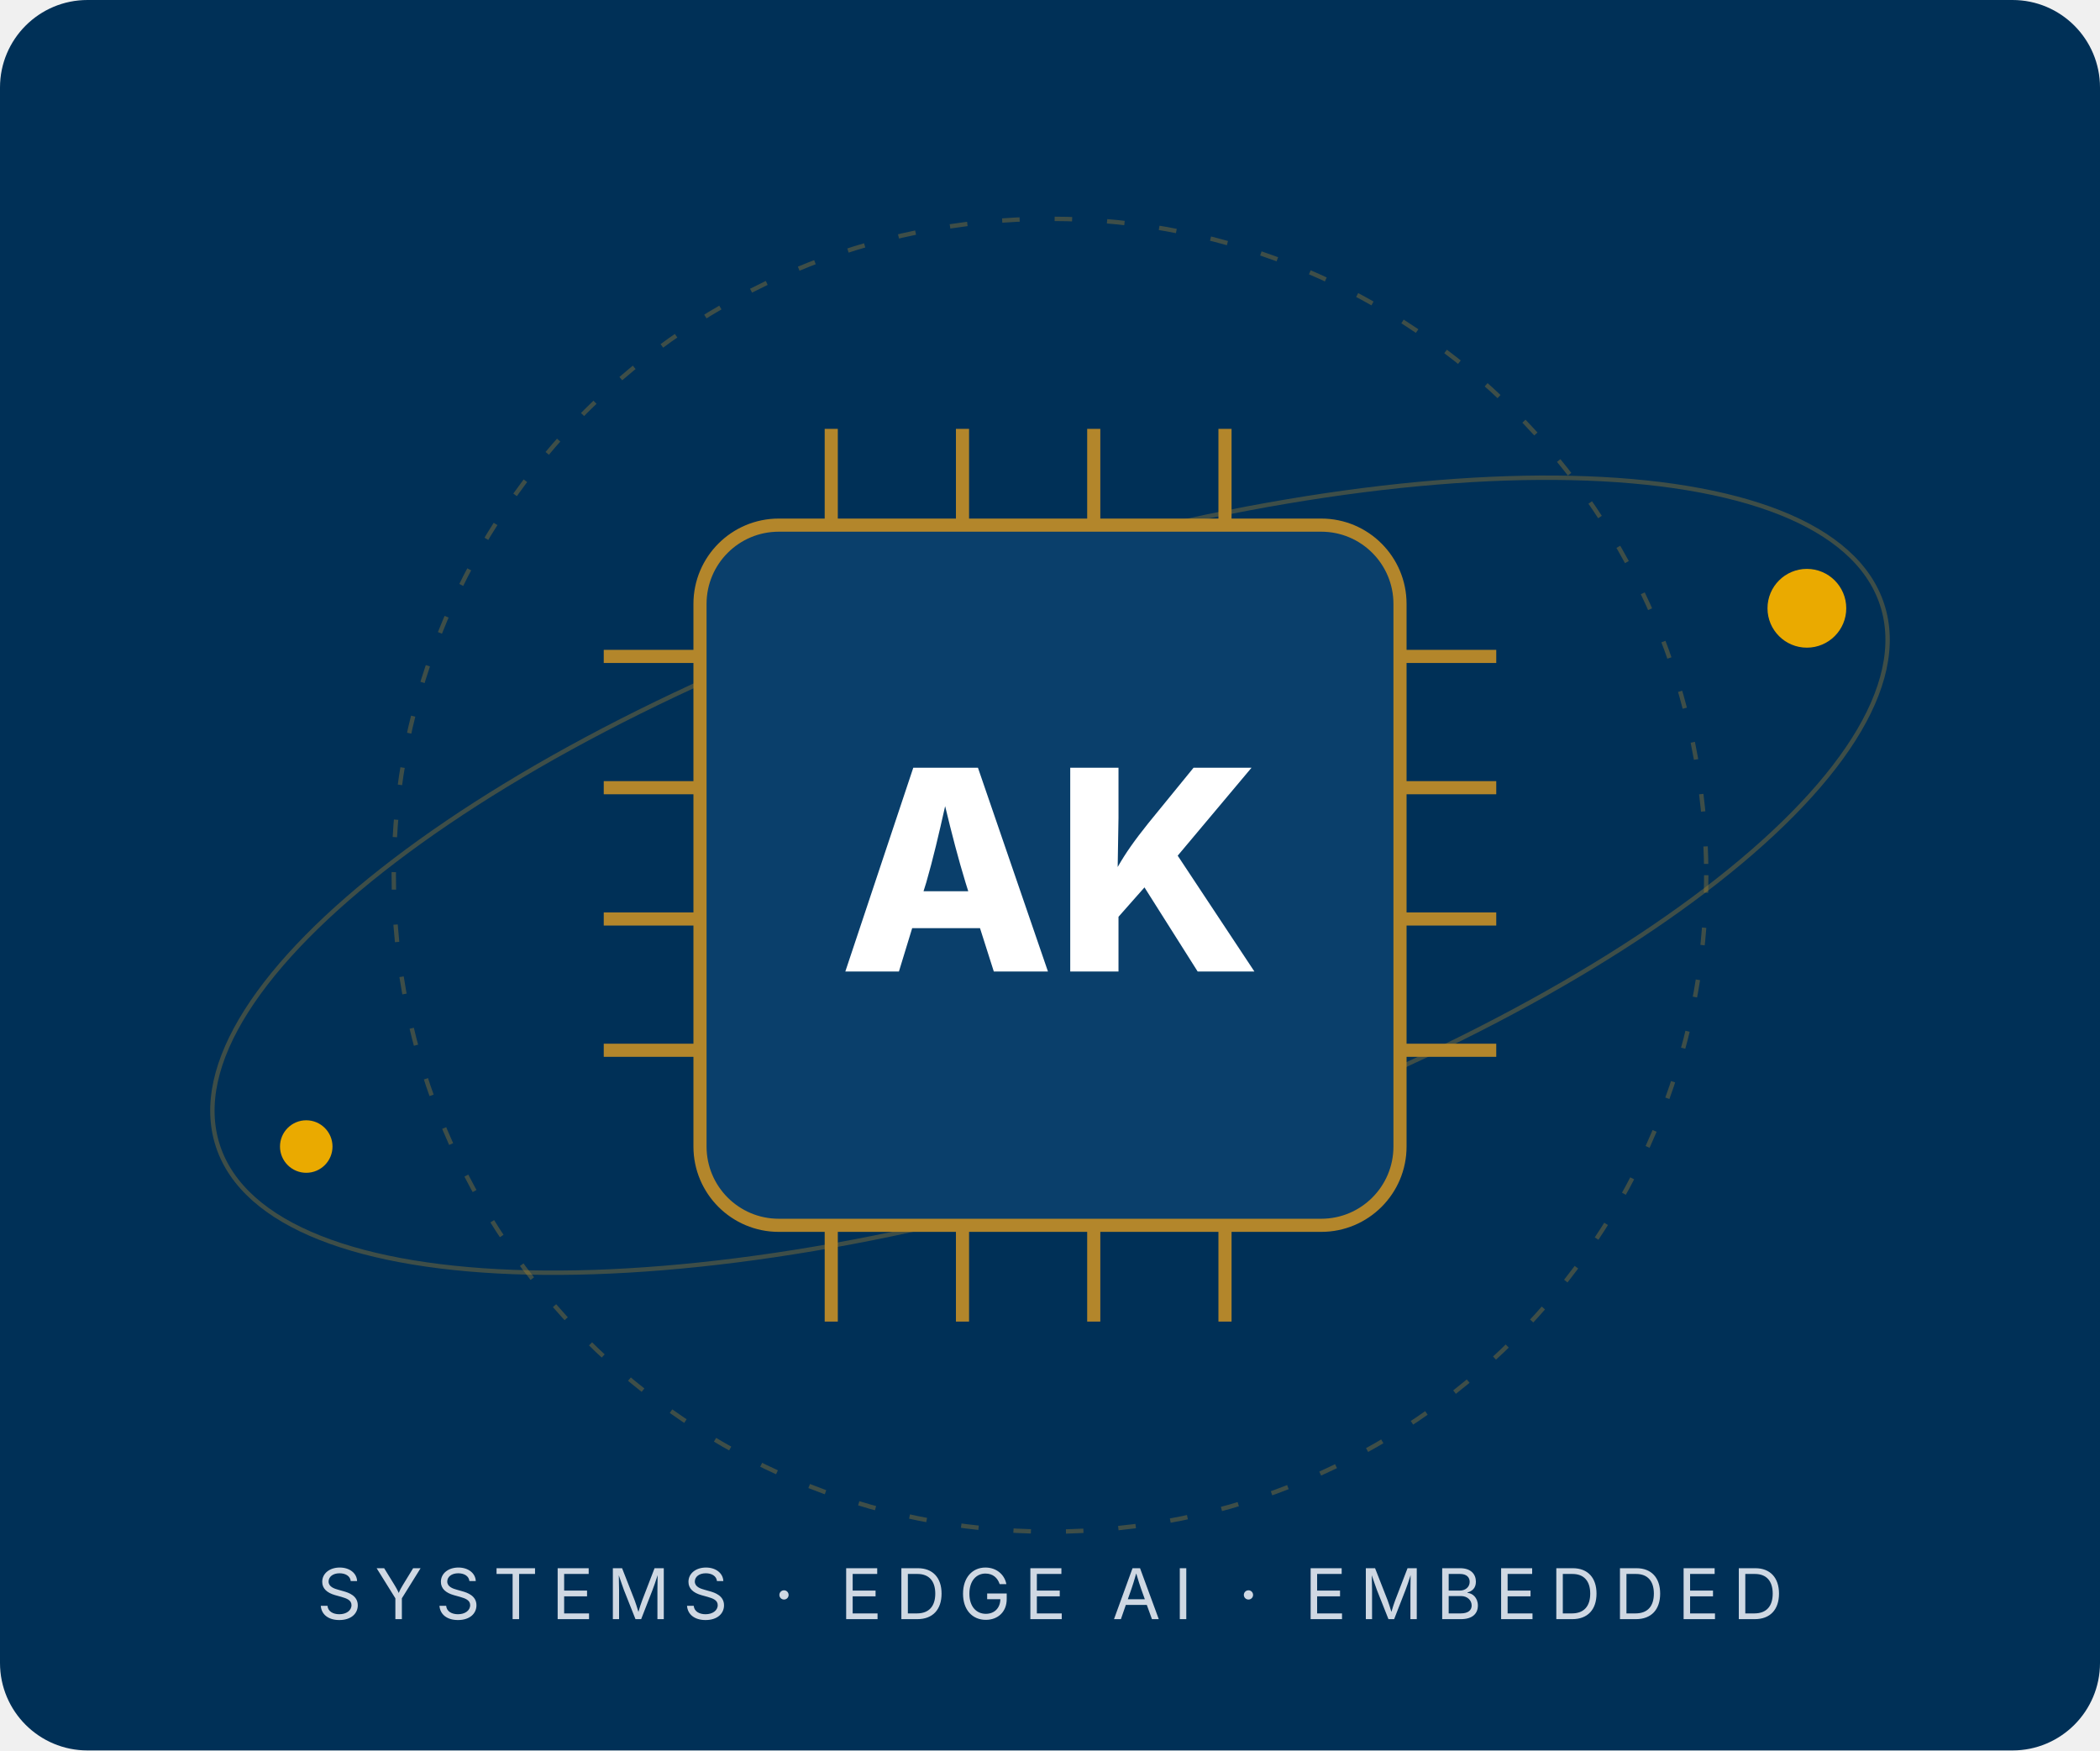
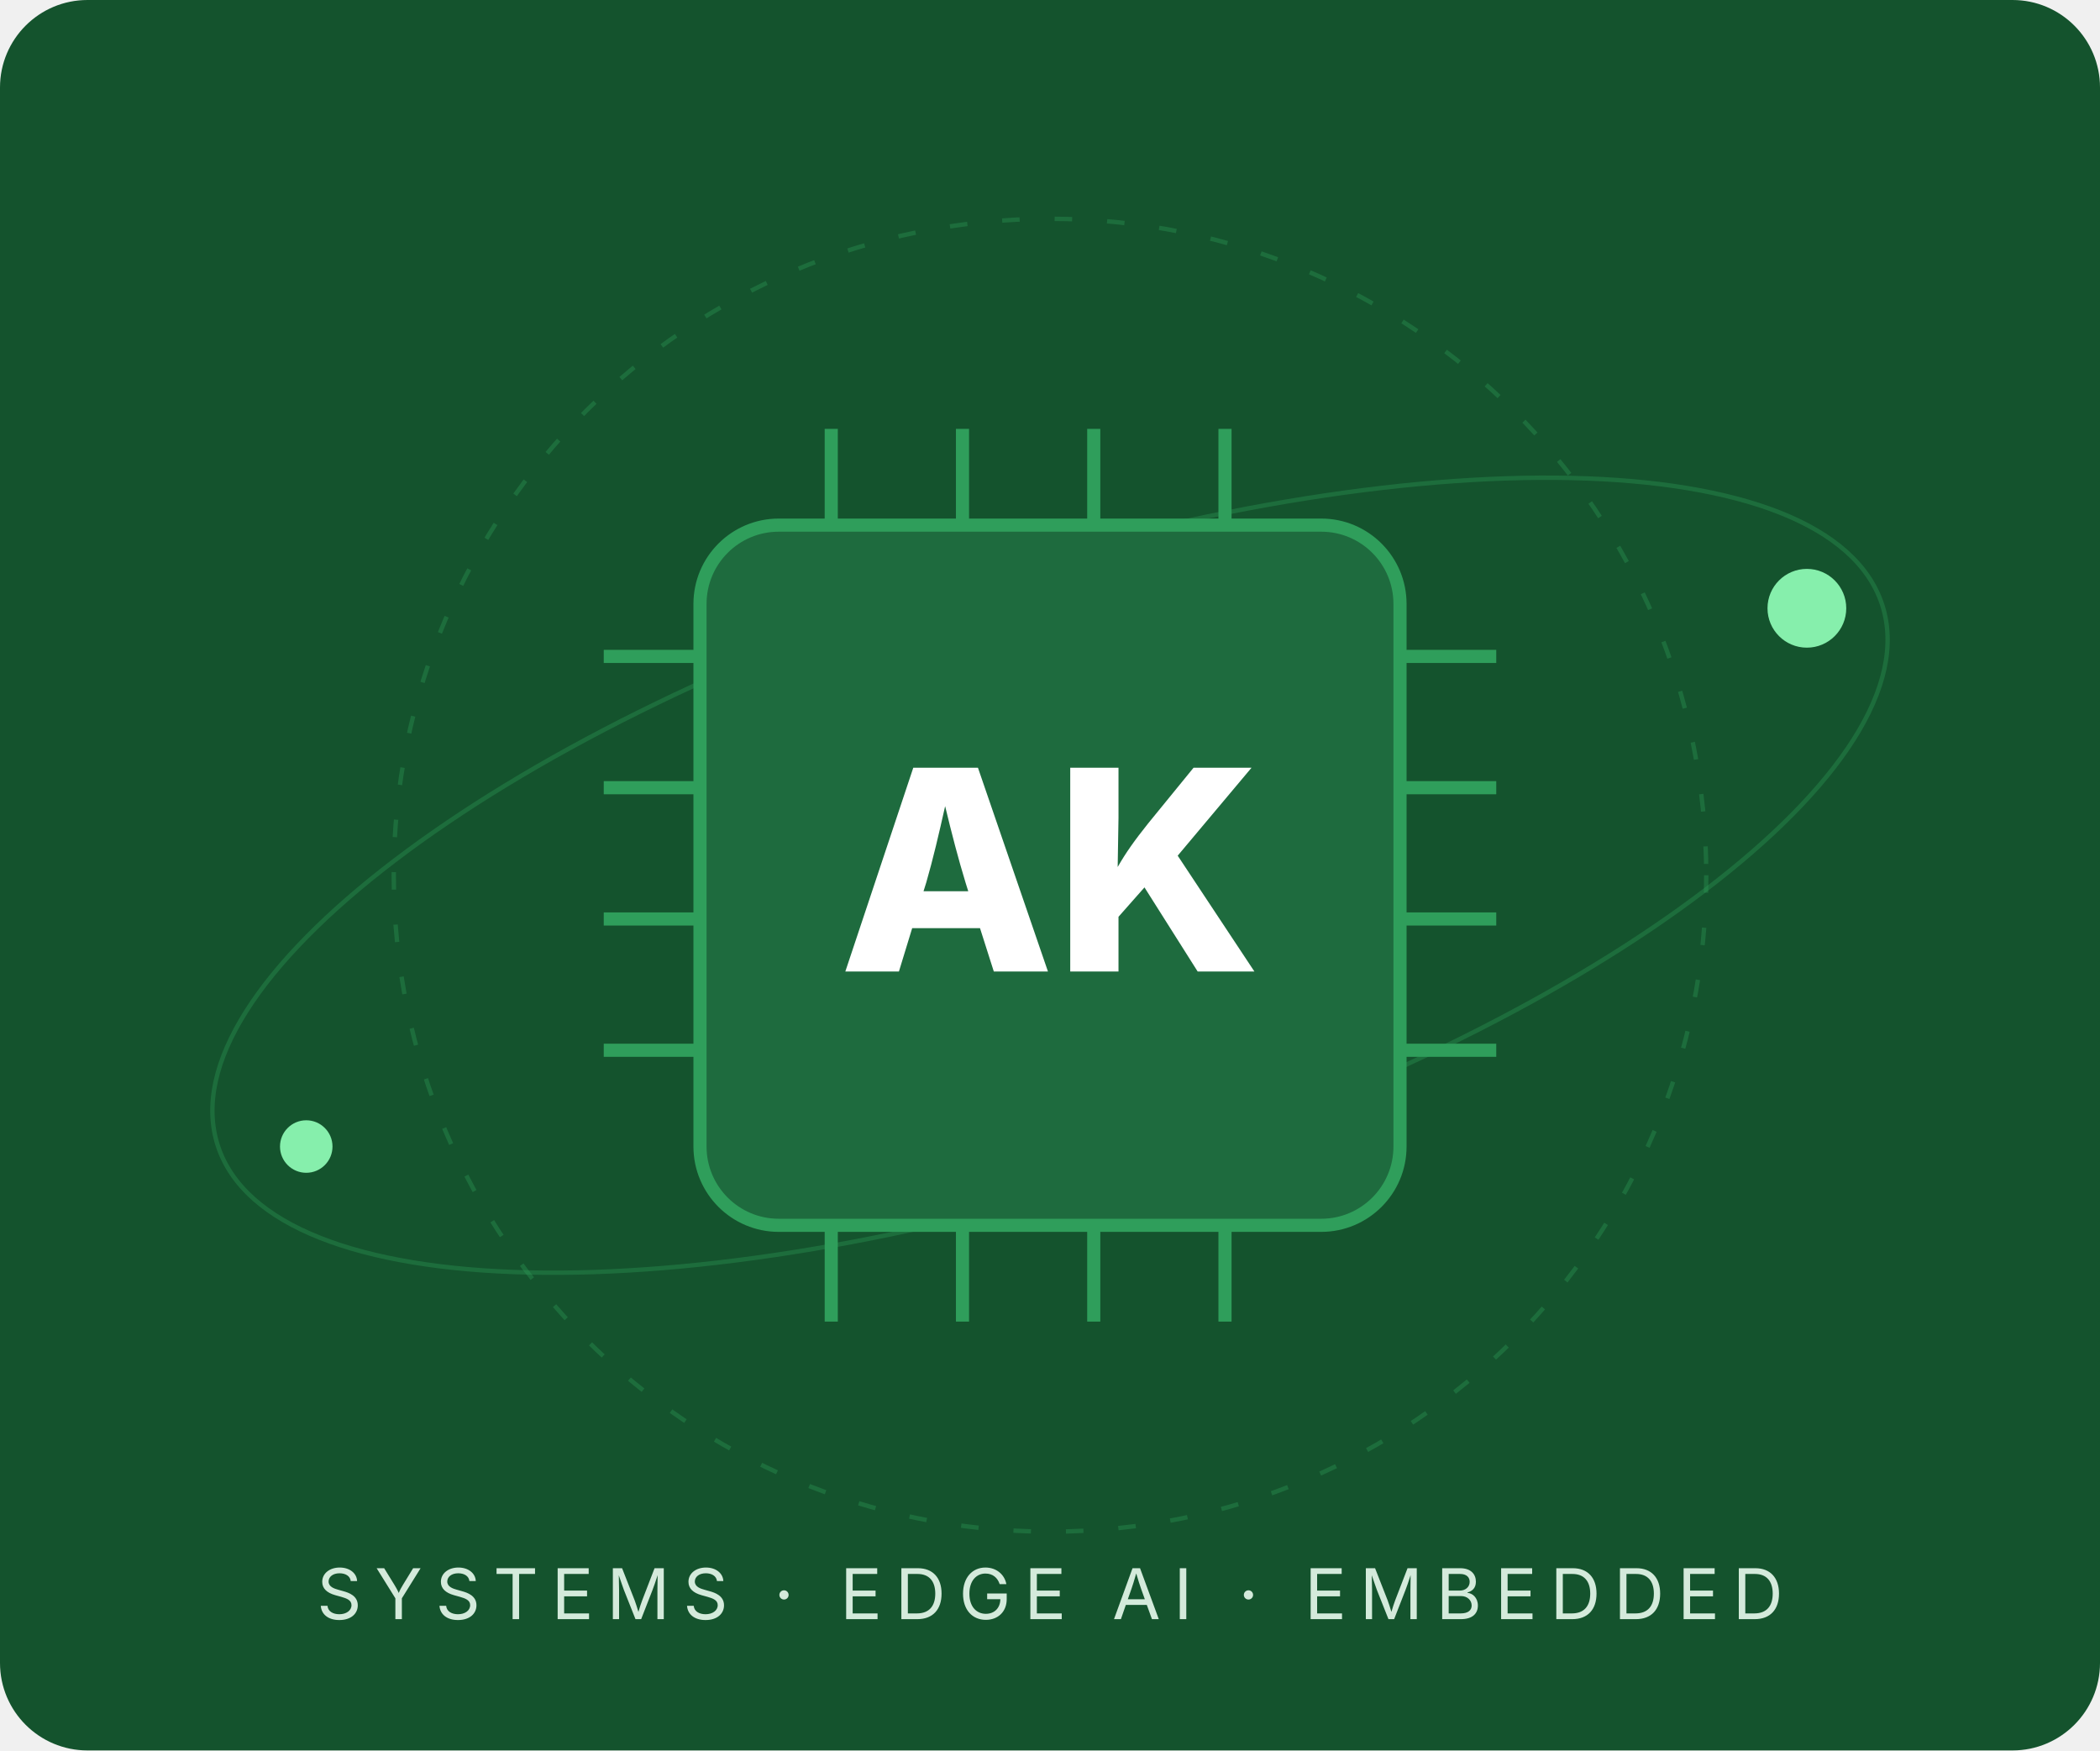
<svg xmlns="http://www.w3.org/2000/svg" viewBox="0 0 480 400" font-family="Inter,Arial,sans-serif">
-   <rect width="480" height="400" rx="20" fill="#003057" />
-   <g stroke="#b3862b" stroke-opacity=".35" fill="none">
+   <rect width="480" height="400" rx="20" fill="#14532d" />
+   <g stroke="#2f9e5b" stroke-opacity=".35" fill="none">
    <ellipse cx="240" cy="200" rx="200" ry="70" transform="rotate(-18 240 200)" />
    <ellipse cx="240" cy="200" rx="150" ry="150" stroke-dasharray="4 8" />
  </g>
-   <rect x="160" y="120" width="160" height="160" rx="18" fill="#0a3f6b" stroke="#b3862b" stroke-width="3" />
-   <g stroke="#b3862b" stroke-width="3">
+   <rect x="160" y="120" width="160" height="160" rx="18" fill="#1e6b3e" stroke="#2f9e5b" stroke-width="3" />
+   <g stroke="#2f9e5b" stroke-width="3">
    <path d="M190 120v-22M220 120v-22M250 120v-22M280 120v-22M190 280v22M220 280v22M250 280v22M280 280v22M160 150h-22M160 180h-22M160 210h-22M160 240h-22M320 150h22M320 180h22M320 210h22M320 240h22" />
  </g>
  <text x="240" y="222" text-anchor="middle" font-size="64" font-weight="800" fill="#fff">AK</text>
-   <circle cx="413" cy="139" r="9" fill="#eaaa00" />
-   <circle cx="70" cy="262" r="6" fill="#eaaa00" />
-   <text x="240" y="370" text-anchor="middle" font-size="16" fill="#cfd8e3" letter-spacing="3">SYSTEMS · EDGE AI · EMBEDDED</text>
+   <circle cx="413" cy="139" r="9" fill="#86efac" />
+   <circle cx="70" cy="262" r="6" fill="#86efac" />
+   <text x="240" y="370" text-anchor="middle" font-size="16" fill="#d4eadb" letter-spacing="3">SYSTEMS · EDGE AI · EMBEDDED</text>
</svg>
